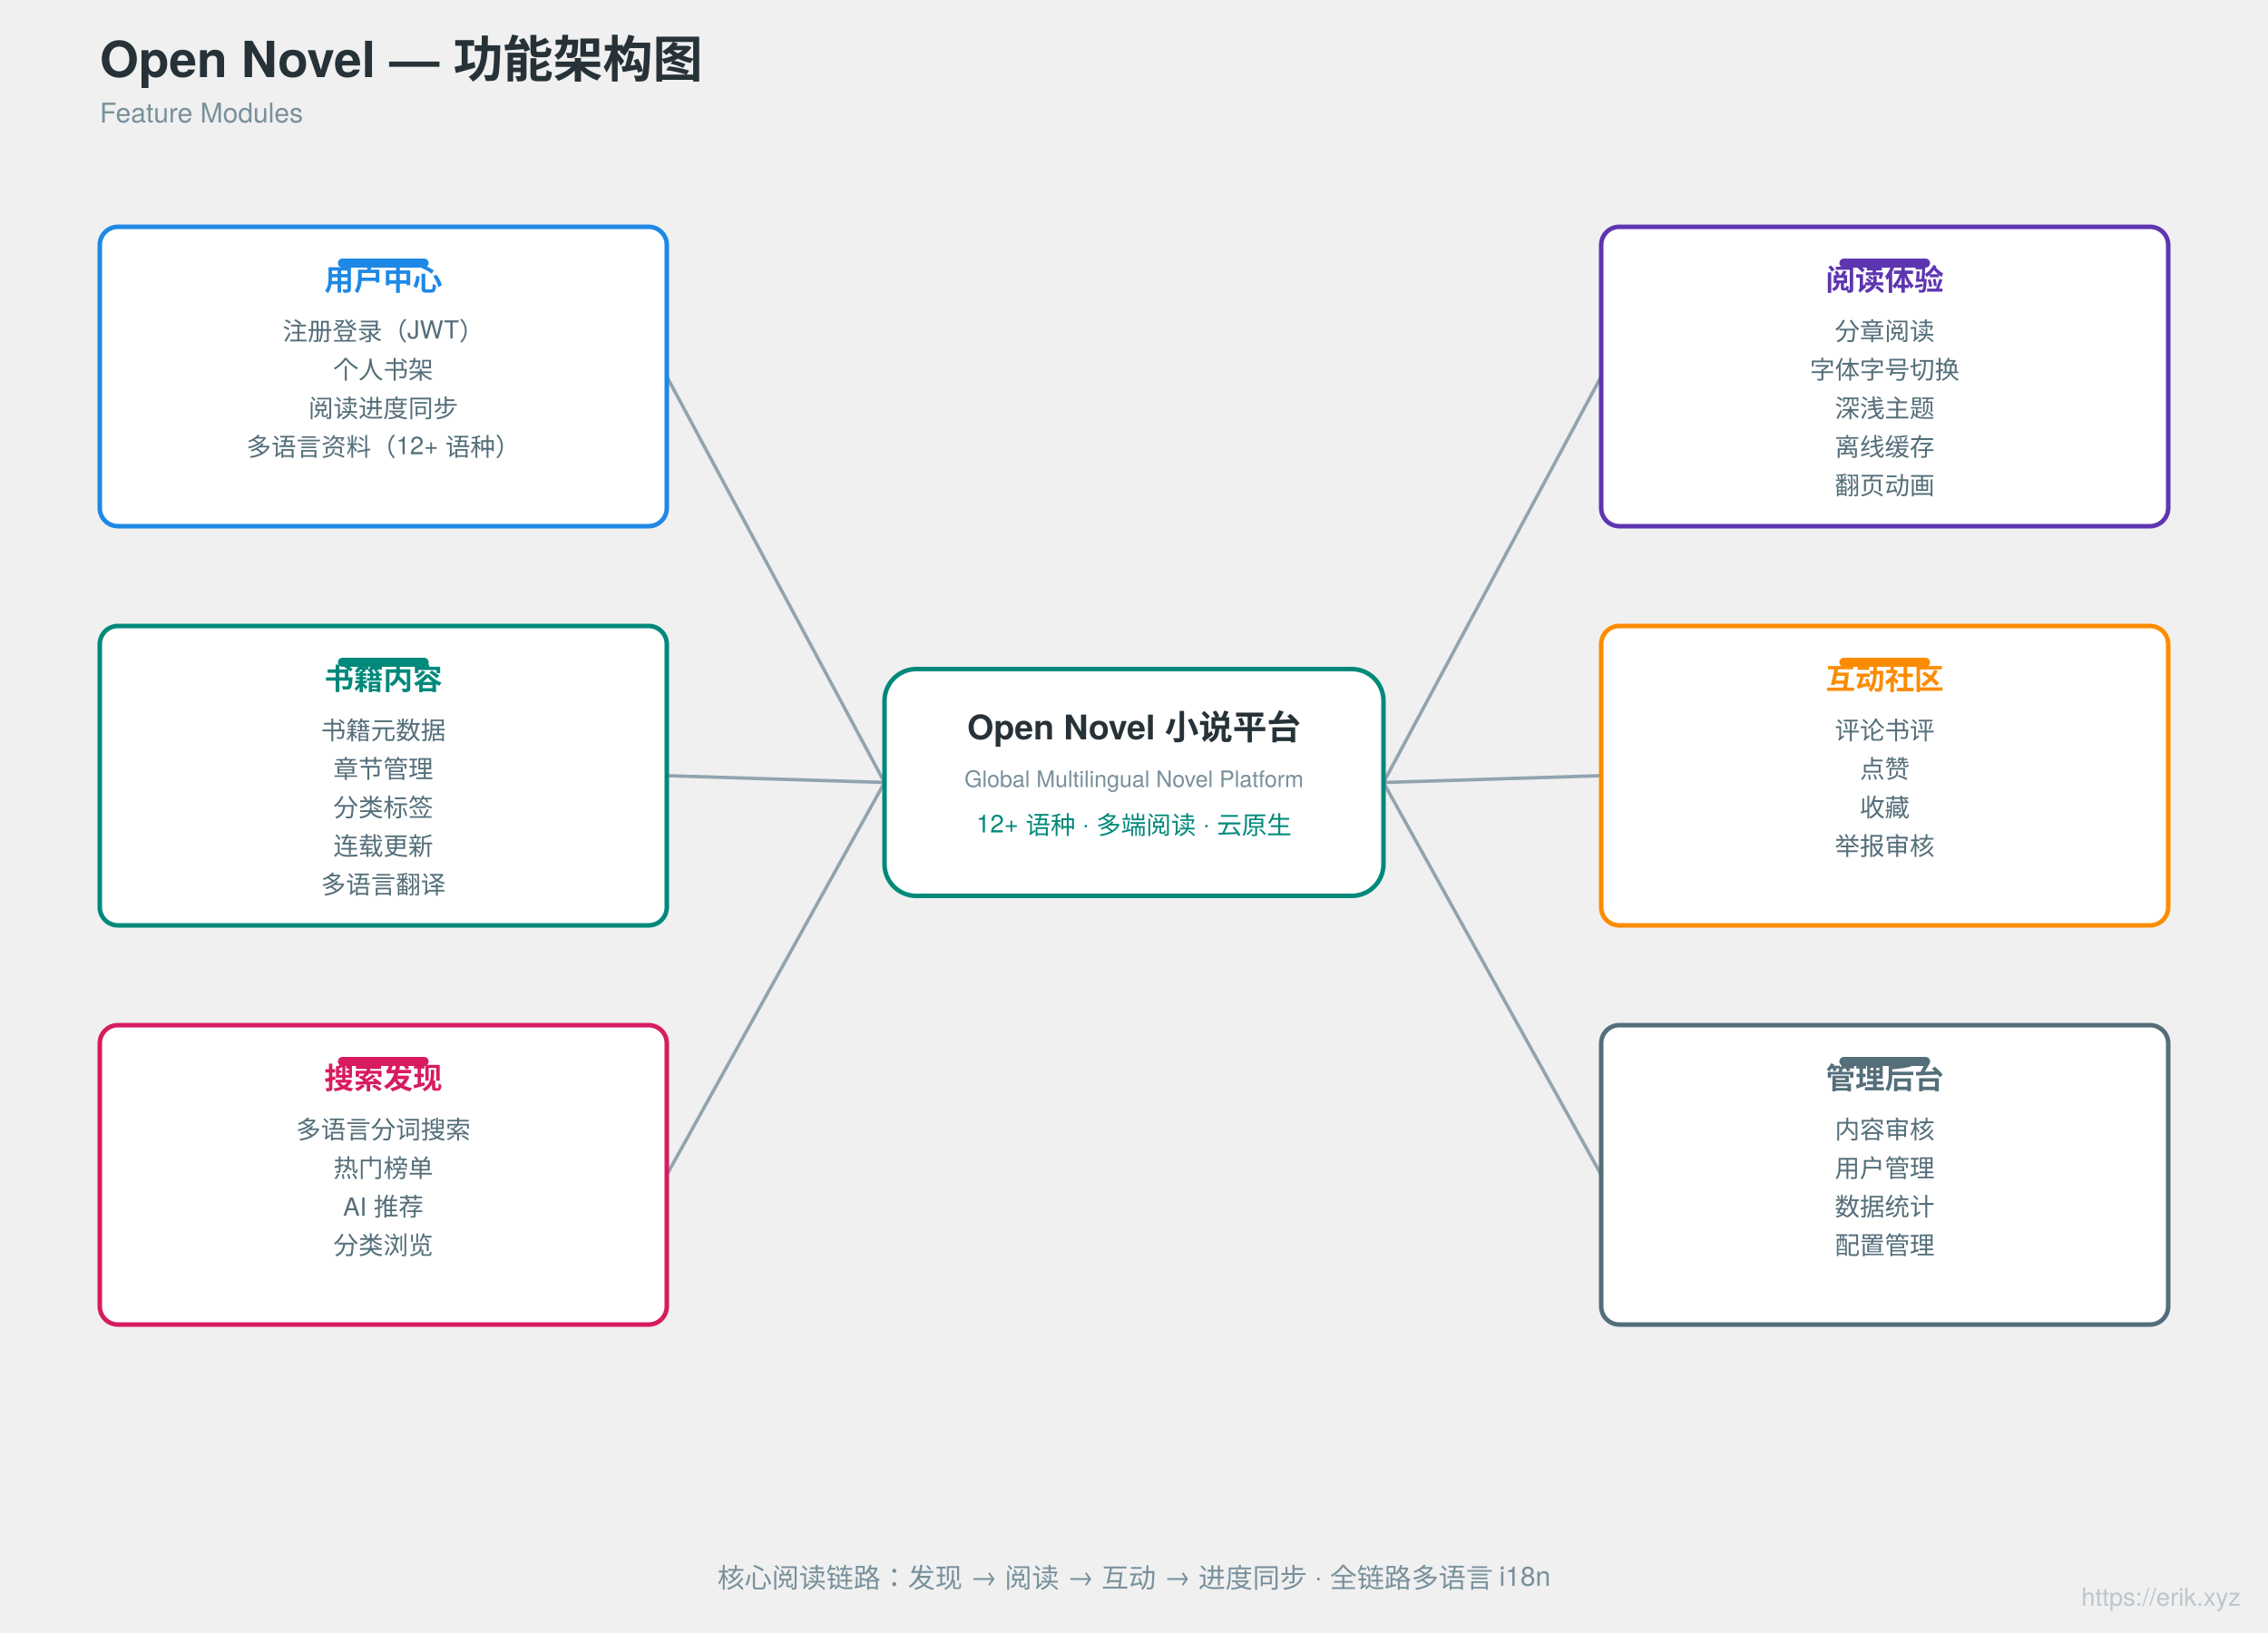
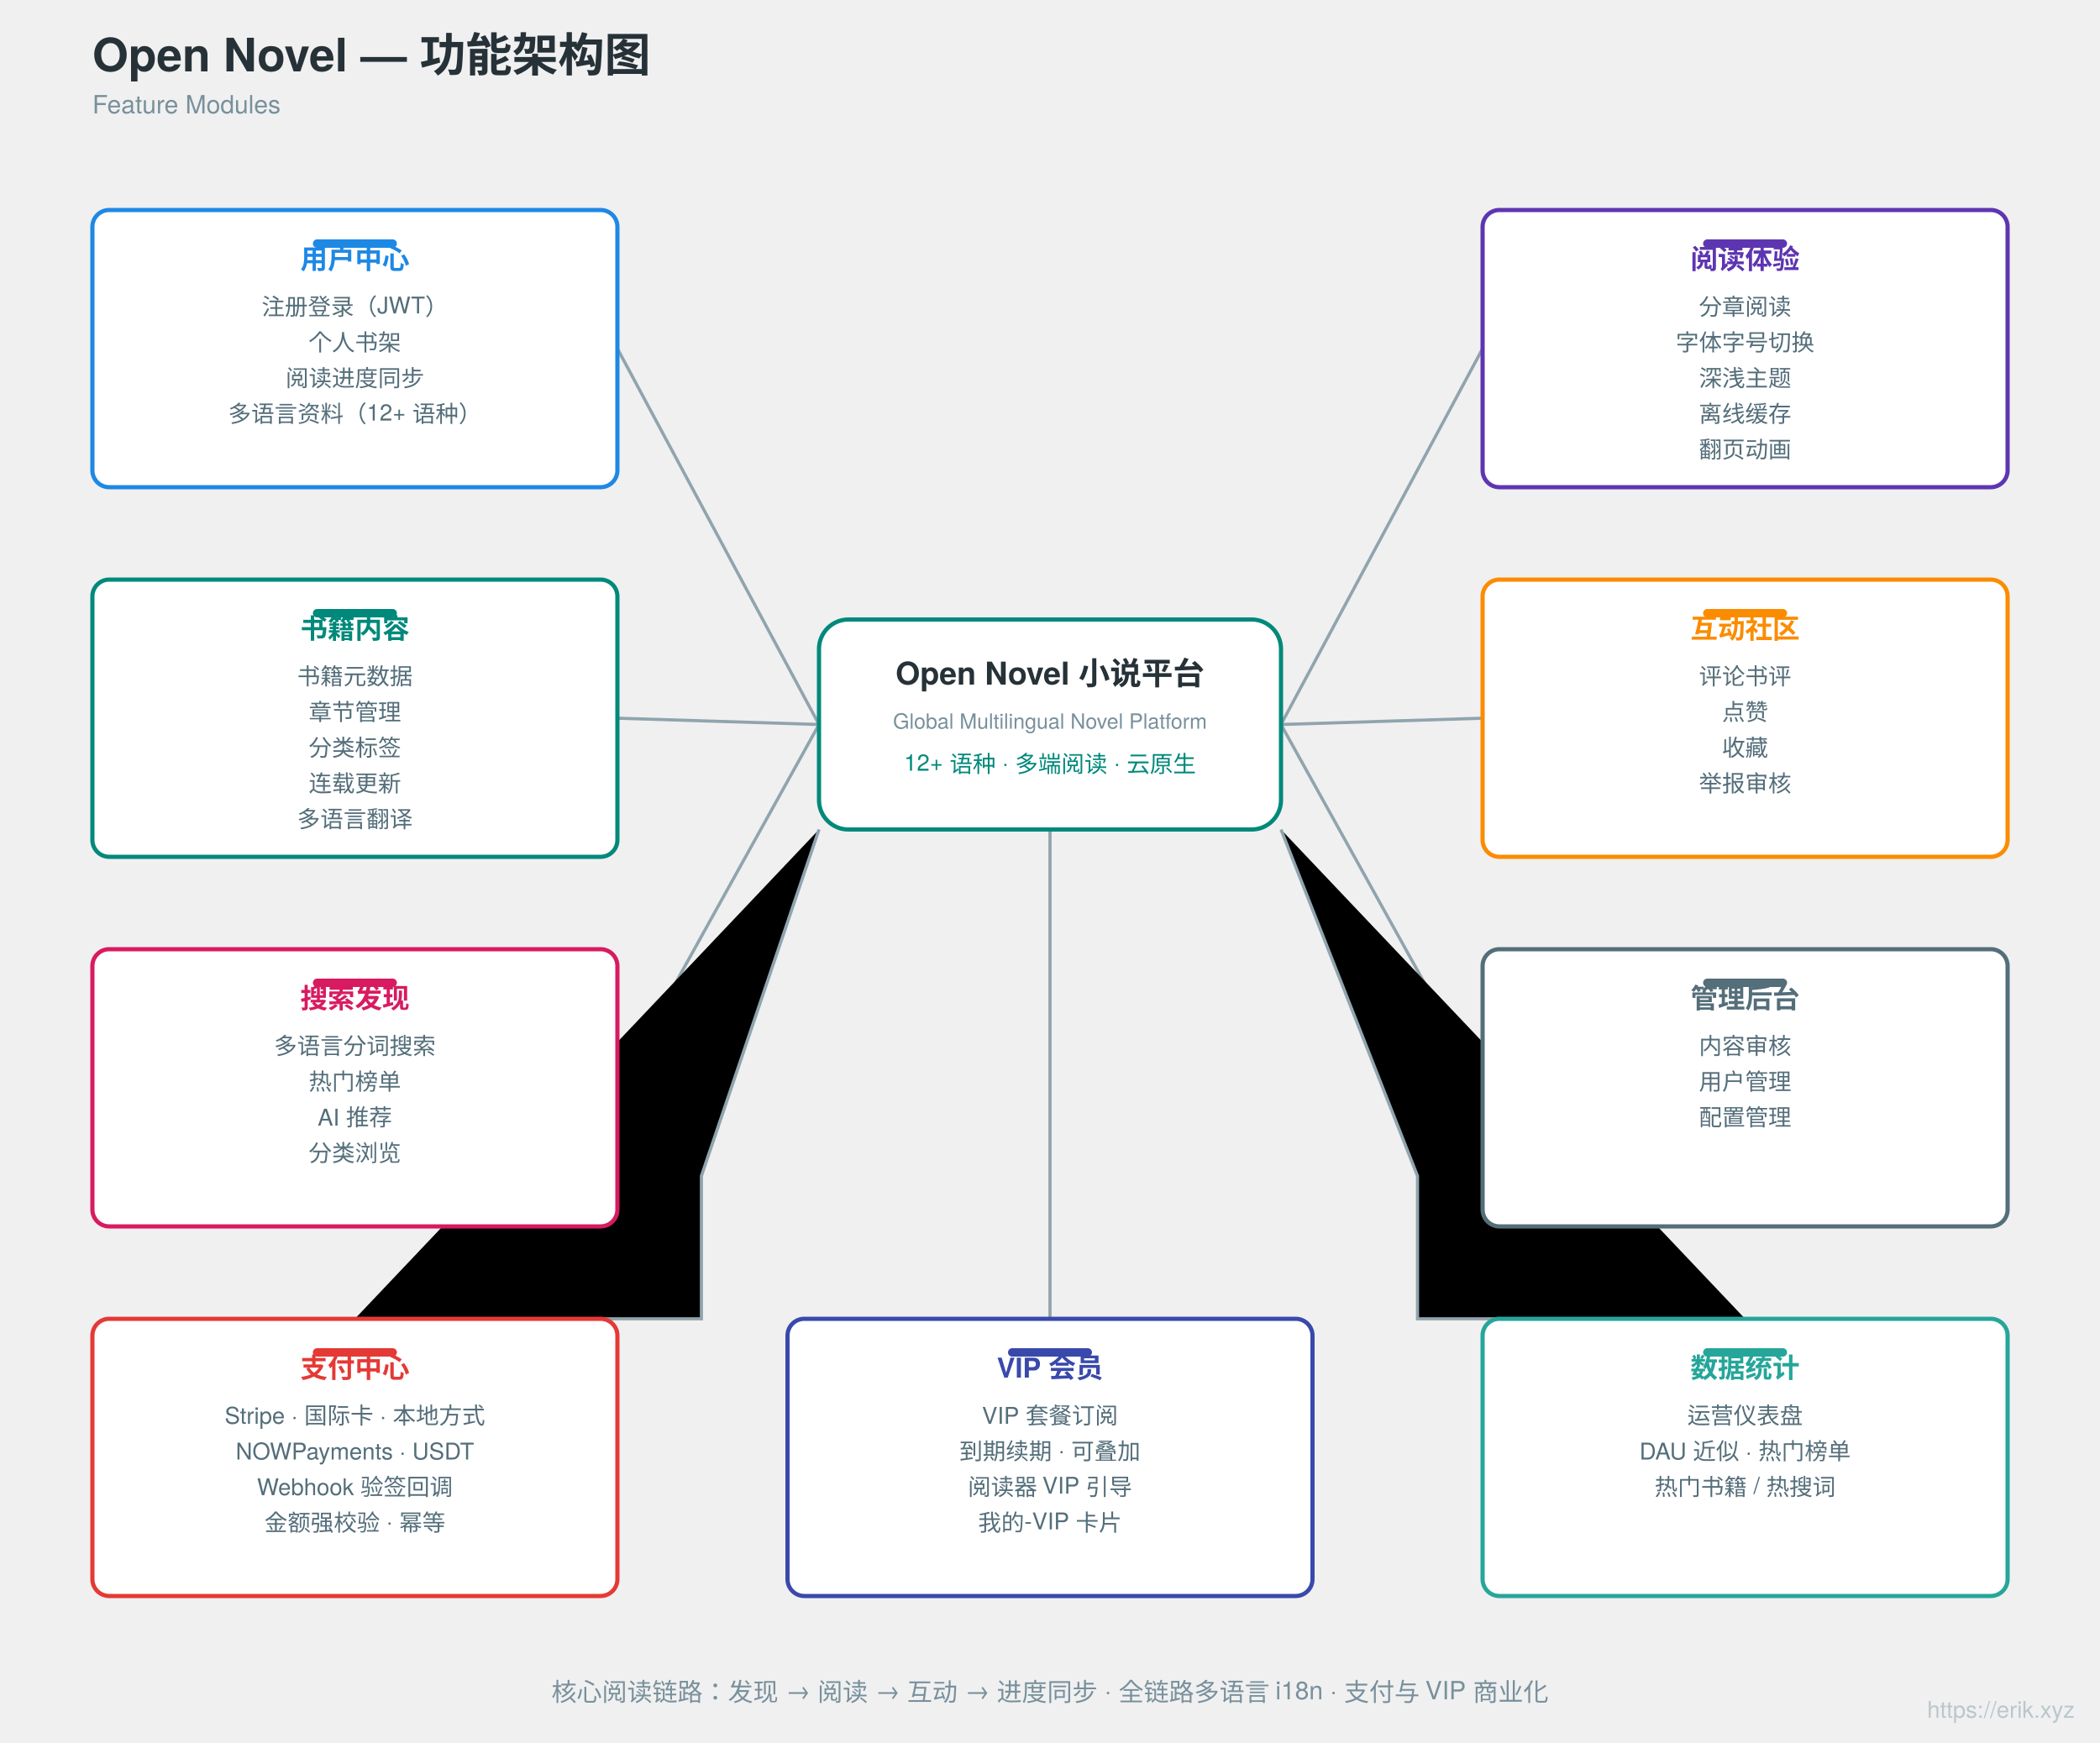
- <svg xmlns="http://www.w3.org/2000/svg" width="1000" height="720" viewBox="0 0 1000 720" font-family="'PingFang SC','Microsoft YaHei','Helvetica Neue',sans-serif">
+ <svg xmlns="http://www.w3.org/2000/svg" width="1000" height="830" viewBox="0 0 1000 830" font-family="'PingFang SC','Microsoft YaHei','Helvetica Neue',sans-serif">
  <text x="44" y="34" font-size="22" font-weight="700" fill="#263238">Open Novel — 功能架构图</text>
  <text x="44" y="54" font-size="12" fill="#78909c">Feature Modules</text>
  <g stroke="#90a4ae" stroke-width="1.5">
    <line x1="390" y1="345" x2="294" y2="166" />
    <line x1="390" y1="345" x2="294" y2="342" />
    <line x1="390" y1="345" x2="294" y2="518" />
    <line x1="610" y1="345" x2="706" y2="166" />
    <line x1="610" y1="345" x2="706" y2="342" />
    <line x1="610" y1="345" x2="706" y2="518" />
+     <polyline points="390,395 334,560 334,628 169,628" />
+     <polyline points="500,395 500,628" />
+     <polyline points="610,395 675,560 675,628 831,628" />
  </g>
  <g>
    <rect x="390" y="295" width="220" height="100" rx="14" fill="#ffffff" stroke="#00897b" stroke-width="2" />
    <text x="500" y="326" font-size="15" font-weight="700" fill="#263238" text-anchor="middle">Open Novel 小说平台</text>
    <text x="500" y="347" font-size="10" fill="#78909c" text-anchor="middle">Global Multilingual Novel Platform</text>
    <text x="500" y="367" font-size="11" fill="#00897b" text-anchor="middle">12+ 语种 · 多端阅读 · 云原生</text>
  </g>
  <g>
    <rect x="44" y="100" width="250" height="132" rx="8" fill="#ffffff" stroke="#1e88e5" stroke-width="2" />
    <rect x="149" y="114" width="40" height="4" rx="2" fill="#1e88e5" />
    <text x="169" y="128" font-size="13" font-weight="700" fill="#1e88e5" text-anchor="middle">用户中心</text>
    <text x="169" y="150" font-size="11" fill="#546e7a" text-anchor="middle">注册登录（JWT）</text>
    <text x="169" y="167" font-size="11" fill="#546e7a" text-anchor="middle">个人书架</text>
    <text x="169" y="184" font-size="11" fill="#546e7a" text-anchor="middle">阅读进度同步</text>
    <text x="169" y="201" font-size="11" fill="#546e7a" text-anchor="middle">多语言资料（12+ 语种）</text>
  </g>
  <g>
    <rect x="706" y="100" width="250" height="132" rx="8" fill="#ffffff" stroke="#5e35b1" stroke-width="2" />
    <rect x="811" y="114" width="40" height="4" rx="2" fill="#5e35b1" />
    <text x="831" y="128" font-size="13" font-weight="700" fill="#5e35b1" text-anchor="middle">阅读体验</text>
    <text x="831" y="150" font-size="11" fill="#546e7a" text-anchor="middle">分章阅读</text>
    <text x="831" y="167" font-size="11" fill="#546e7a" text-anchor="middle">字体字号切换</text>
    <text x="831" y="184" font-size="11" fill="#546e7a" text-anchor="middle">深浅主题</text>
    <text x="831" y="201" font-size="11" fill="#546e7a" text-anchor="middle">离线缓存</text>
    <text x="831" y="218" font-size="11" fill="#546e7a" text-anchor="middle">翻页动画</text>
  </g>
  <g>
    <rect x="44" y="276" width="250" height="132" rx="8" fill="#ffffff" stroke="#00897b" stroke-width="2" />
    <rect x="149" y="290" width="40" height="4" rx="2" fill="#00897b" />
    <text x="169" y="304" font-size="13" font-weight="700" fill="#00897b" text-anchor="middle">书籍内容</text>
    <text x="169" y="326" font-size="11" fill="#546e7a" text-anchor="middle">书籍元数据</text>
    <text x="169" y="343" font-size="11" fill="#546e7a" text-anchor="middle">章节管理</text>
    <text x="169" y="360" font-size="11" fill="#546e7a" text-anchor="middle">分类标签</text>
    <text x="169" y="377" font-size="11" fill="#546e7a" text-anchor="middle">连载更新</text>
    <text x="169" y="394" font-size="11" fill="#546e7a" text-anchor="middle">多语言翻译</text>
  </g>
  <g>
    <rect x="706" y="276" width="250" height="132" rx="8" fill="#ffffff" stroke="#fb8c00" stroke-width="2" />
    <rect x="811" y="290" width="40" height="4" rx="2" fill="#fb8c00" />
    <text x="831" y="304" font-size="13" font-weight="700" fill="#fb8c00" text-anchor="middle">互动社区</text>
    <text x="831" y="326" font-size="11" fill="#546e7a" text-anchor="middle">评论书评</text>
    <text x="831" y="343" font-size="11" fill="#546e7a" text-anchor="middle">点赞</text>
    <text x="831" y="360" font-size="11" fill="#546e7a" text-anchor="middle">收藏</text>
    <text x="831" y="377" font-size="11" fill="#546e7a" text-anchor="middle">举报审核</text>
  </g>
  <g>
    <rect x="44" y="452" width="250" height="132" rx="8" fill="#ffffff" stroke="#d81b60" stroke-width="2" />
    <rect x="149" y="466" width="40" height="4" rx="2" fill="#d81b60" />
    <text x="169" y="480" font-size="13" font-weight="700" fill="#d81b60" text-anchor="middle">搜索发现</text>
    <text x="169" y="502" font-size="11" fill="#546e7a" text-anchor="middle">多语言分词搜索</text>
    <text x="169" y="519" font-size="11" fill="#546e7a" text-anchor="middle">热门榜单</text>
    <text x="169" y="536" font-size="11" fill="#546e7a" text-anchor="middle">AI 推荐</text>
    <text x="169" y="553" font-size="11" fill="#546e7a" text-anchor="middle">分类浏览</text>
  </g>
  <g>
    <rect x="706" y="452" width="250" height="132" rx="8" fill="#ffffff" stroke="#546e7a" stroke-width="2" />
    <rect x="811" y="466" width="40" height="4" rx="2" fill="#546e7a" />
    <text x="831" y="480" font-size="13" font-weight="700" fill="#546e7a" text-anchor="middle">管理后台</text>
    <text x="831" y="502" font-size="11" fill="#546e7a" text-anchor="middle">内容审核</text>
    <text x="831" y="519" font-size="11" fill="#546e7a" text-anchor="middle">用户管理</text>
-     <text x="831" y="536" font-size="11" fill="#546e7a" text-anchor="middle">数据统计</text>
-     <text x="831" y="553" font-size="11" fill="#546e7a" text-anchor="middle">配置管理</text>
+     <text x="831" y="536" font-size="11" fill="#546e7a" text-anchor="middle">配置管理</text>
  </g>
-   <text x="500" y="700" font-size="12" fill="#78909c" text-anchor="middle">核心阅读链路：发现 → 阅读 → 互动 → 进度同步 · 全链路多语言 i18n</text>
-   <text x="988" y="708" font-size="11" fill="#90a4ae" opacity="0.55" text-anchor="end">https://erik.xyz</text>
+   <g>
+     <rect x="44" y="628" width="250" height="132" rx="8" fill="#ffffff" stroke="#e53935" stroke-width="2" />
+     <rect x="149" y="642" width="40" height="4" rx="2" fill="#e53935" />
+     <text x="169" y="656" font-size="13" font-weight="700" fill="#e53935" text-anchor="middle">支付中心</text>
+     <text x="169" y="678" font-size="11" fill="#546e7a" text-anchor="middle">Stripe · 国际卡 · 本地方式</text>
+     <text x="169" y="695" font-size="11" fill="#546e7a" text-anchor="middle">NOWPayments · USDT</text>
+     <text x="169" y="712" font-size="11" fill="#546e7a" text-anchor="middle">Webhook 验签回调</text>
+     <text x="169" y="729" font-size="11" fill="#546e7a" text-anchor="middle">金额强校验 · 幂等</text>
+   </g>
+   <g>
+     <rect x="375" y="628" width="250" height="132" rx="8" fill="#ffffff" stroke="#3949ab" stroke-width="2" />
+     <rect x="480" y="642" width="40" height="4" rx="2" fill="#3949ab" />
+     <text x="500" y="656" font-size="13" font-weight="700" fill="#3949ab" text-anchor="middle">VIP 会员</text>
+     <text x="500" y="678" font-size="11" fill="#546e7a" text-anchor="middle">VIP 套餐订阅</text>
+     <text x="500" y="695" font-size="11" fill="#546e7a" text-anchor="middle">到期续期 · 可叠加</text>
+     <text x="500" y="712" font-size="11" fill="#546e7a" text-anchor="middle">阅读器 VIP 引导</text>
+     <text x="500" y="729" font-size="11" fill="#546e7a" text-anchor="middle">我的-VIP 卡片</text>
+   </g>
+   <g>
+     <rect x="706" y="628" width="250" height="132" rx="8" fill="#ffffff" stroke="#26a69a" stroke-width="2" />
+     <rect x="811" y="642" width="40" height="4" rx="2" fill="#26a69a" />
+     <text x="831" y="656" font-size="13" font-weight="700" fill="#26a69a" text-anchor="middle">数据统计</text>
+     <text x="831" y="678" font-size="11" fill="#546e7a" text-anchor="middle">运营仪表盘</text>
+     <text x="831" y="695" font-size="11" fill="#546e7a" text-anchor="middle">DAU 近似 · 热门榜单</text>
+     <text x="831" y="712" font-size="11" fill="#546e7a" text-anchor="middle">热门书籍 / 热搜词</text>
+   </g>
+   <text x="500" y="810" font-size="12" fill="#78909c" text-anchor="middle">核心阅读链路：发现 → 阅读 → 互动 → 进度同步 · 全链路多语言 i18n · 支付与 VIP 商业化</text>
+   <text x="988" y="818" font-size="11" fill="#90a4ae" opacity="0.55" text-anchor="end">https://erik.xyz</text>
</svg>
